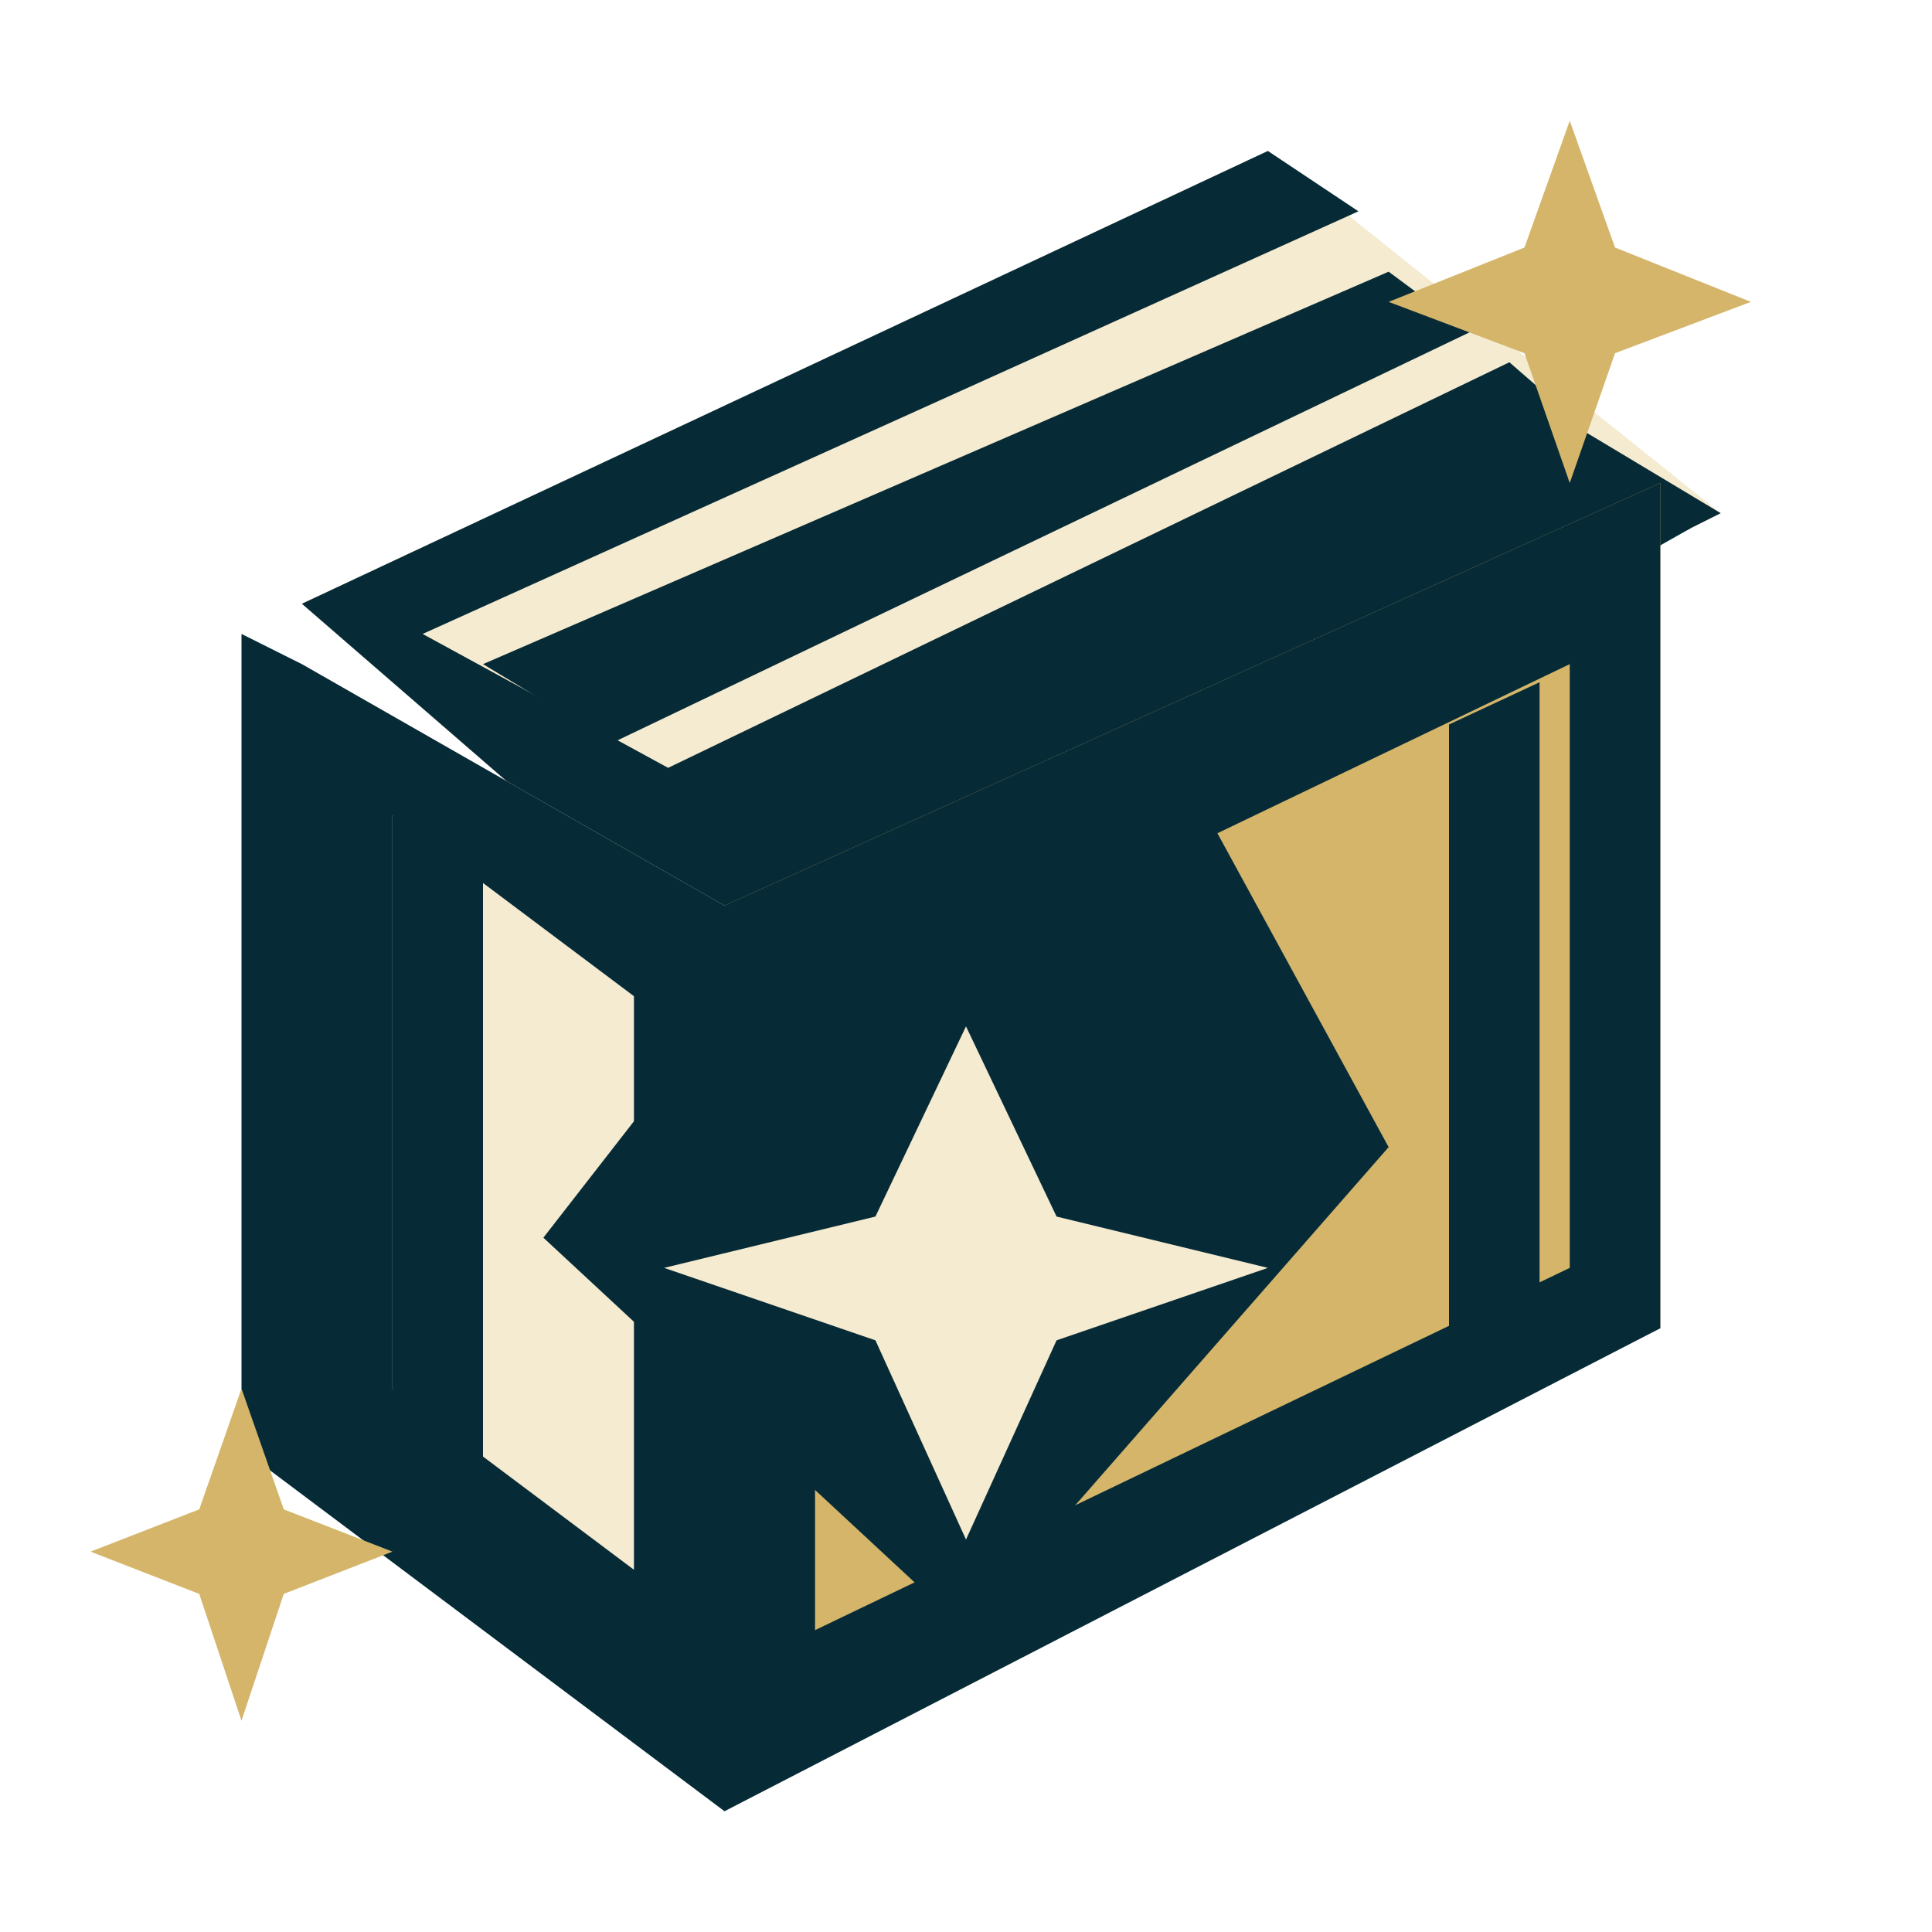
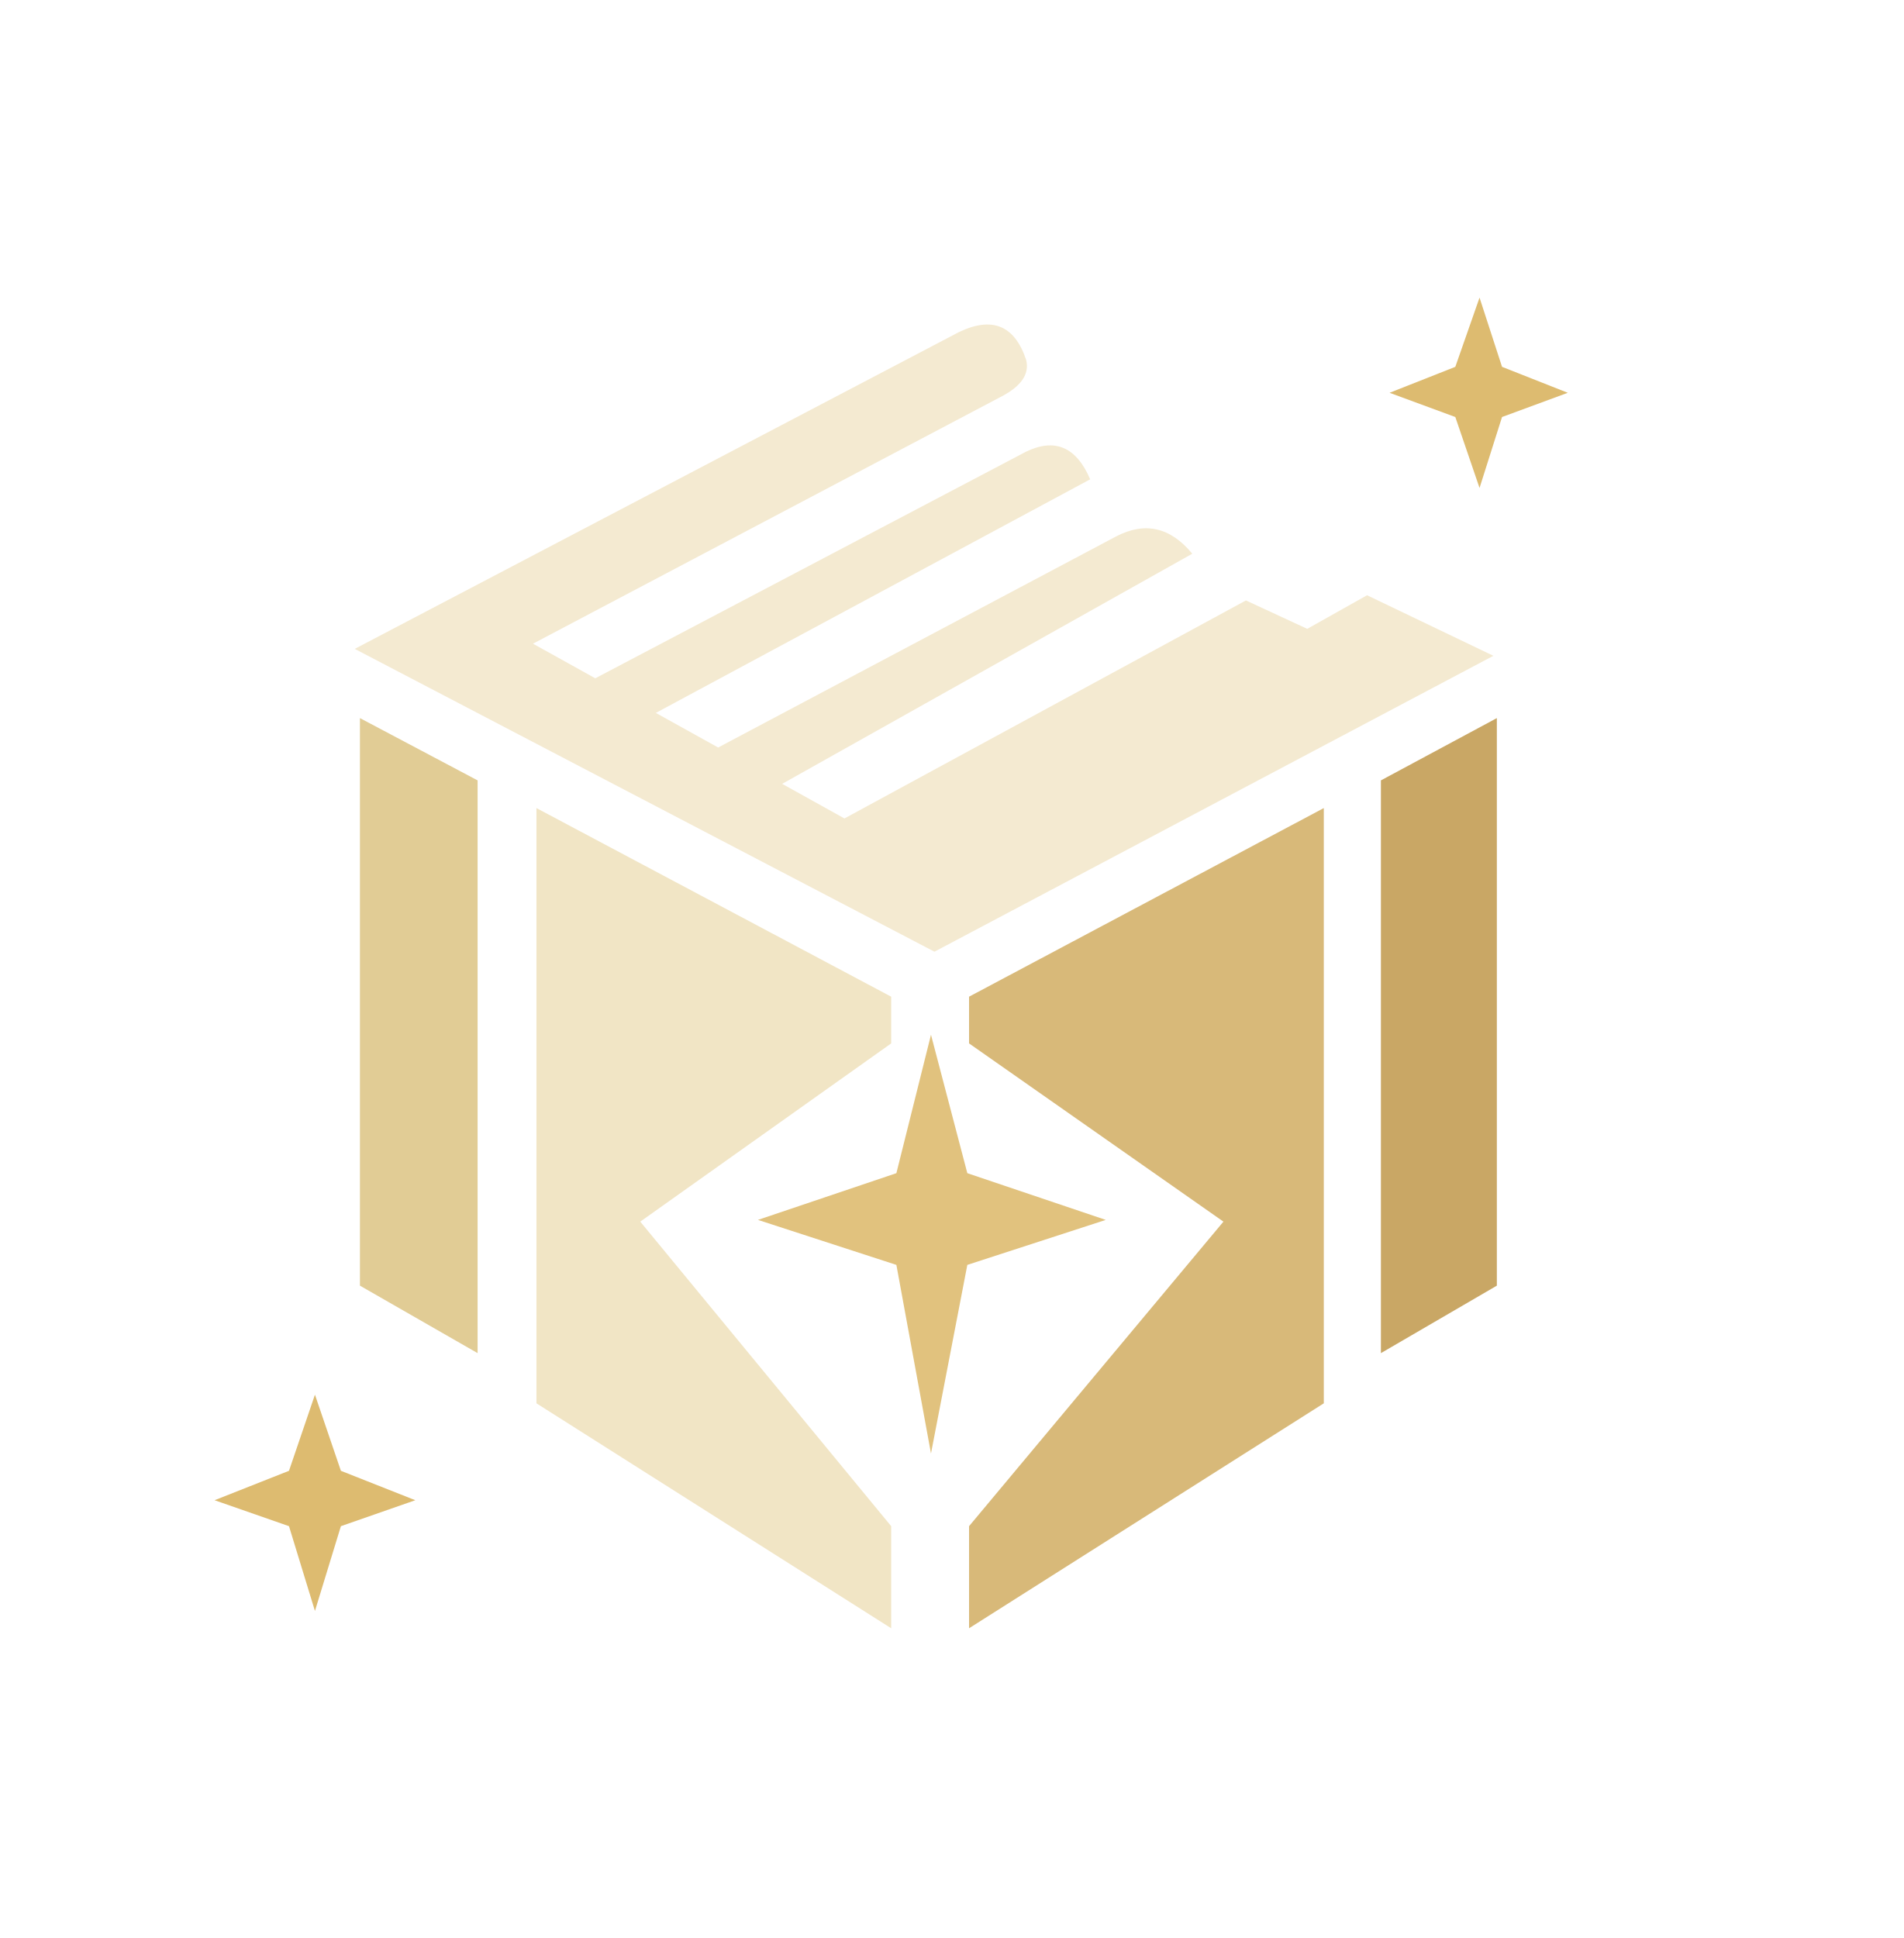
- <svg xmlns="http://www.w3.org/2000/svg" viewBox="0 0 64 64" role="img" aria-label="异闻手记">
-   <path fill="#F5EBD1" d="M10 20 42 5 57 17 25 33Z" />
-   <path fill="#072B36" d="M10 20 42 5 45 7 14 21 25 27 52 14 57 17 25 33Z" />
-   <path fill="#072B36" d="M16 22 46 9 48.7 11 20.3 24.6ZM22 25.5 50 12 52.3 14 26 28ZM28 29 54 15.5 56 17.5 32 31.1Z" />
-   <path fill="#F5EBD1" d="M10 22 24 30V57L10 47Z" />
-   <path fill="#D4B56A" d="M24 30 55 16V44L24 58Z" />
-   <path fill="#072B36" d="M10 22 24 30 55 16V44L24 60 8 48V21ZM13 27V46L21 52V33ZM27 34V54L52 42V22Z" />
-   <path fill="#072B36" d="M13 27 16 28.6V49L13 46ZM48 24 51 22.6V43L48 44.5Z" />
-   <path fill="#072B36" d="M25 32 40 27 46 38 32 54 18 41Z" />
-   <path fill="#F5EBD1" d="M32 34 35 40.3 42 42 35 44.4 32 51 29 44.4 22 42 29 40.3Z" />
-   <path fill="#D4B56A" d="M52 4 53.5 8.2 58 10 53.5 11.7 52 16 50.5 11.7 46 10 50.5 8.2ZM8 46 9.4 50 13 51.4 9.4 52.8 8 57 6.6 52.8 3 51.4 6.6 50Z" />
+ <svg xmlns="http://www.w3.org/2000/svg" viewBox="0 0 110 112" role="img" aria-label="异闻手记">
+   <path fill="#F4EAD1" d="M20.5 37.5 55.4 19.2Q58.3 17.8 59.3 20.8Q59.6 22 57.9 22.9L30.8 37.2 34.4 39.2 59.3 26.1Q61.8 24.9 63 27.7L37.9 41.2 41.5 43.2 64.5 31Q67 29.7 68.9 32L45.2 45.3 48.8 47.3 72 34.7 76.1 36.6 52.3 49.4 79 34.4 86.3 37.9 54 55Z" />
+   <path fill="#E1CC95" d="M20.8 41.5 27.6 45.1V78.2L20.8 74.3Z" />
+   <path fill="#F1E5C5" d="M31 46.7 51.5 57.6V60.3L37 70.6 51.5 88.2V94.1L31 81.1Z" />
+   <path fill="#D8B979" d="M56 57.6 76.5 46.7V81.1L56 94.1V88.2L70.7 70.6 56 60.3Z" />
+   <path fill="#C9A765" d="M79.8 45.1 86.5 41.5V74.3L79.8 78.2Z" />
+   <path fill="#E1C27E" d="M53.8 59.8 55.9 67.8 63.9 70.5 55.9 73.1 53.8 84 51.8 73.1 43.8 70.5 51.8 67.8Z" />
+   <path fill="#DDBB70" d="M85.5 17.2 86.8 21.2 90.6 22.7 86.8 24.1 85.5 28.2 84.1 24.1 80.3 22.7 84.1 21.2ZM18.2 80.6 19.7 85 24 86.7 19.7 88.2 18.2 93.1 16.7 88.2 12.4 86.7 16.7 85Z" />
</svg>
